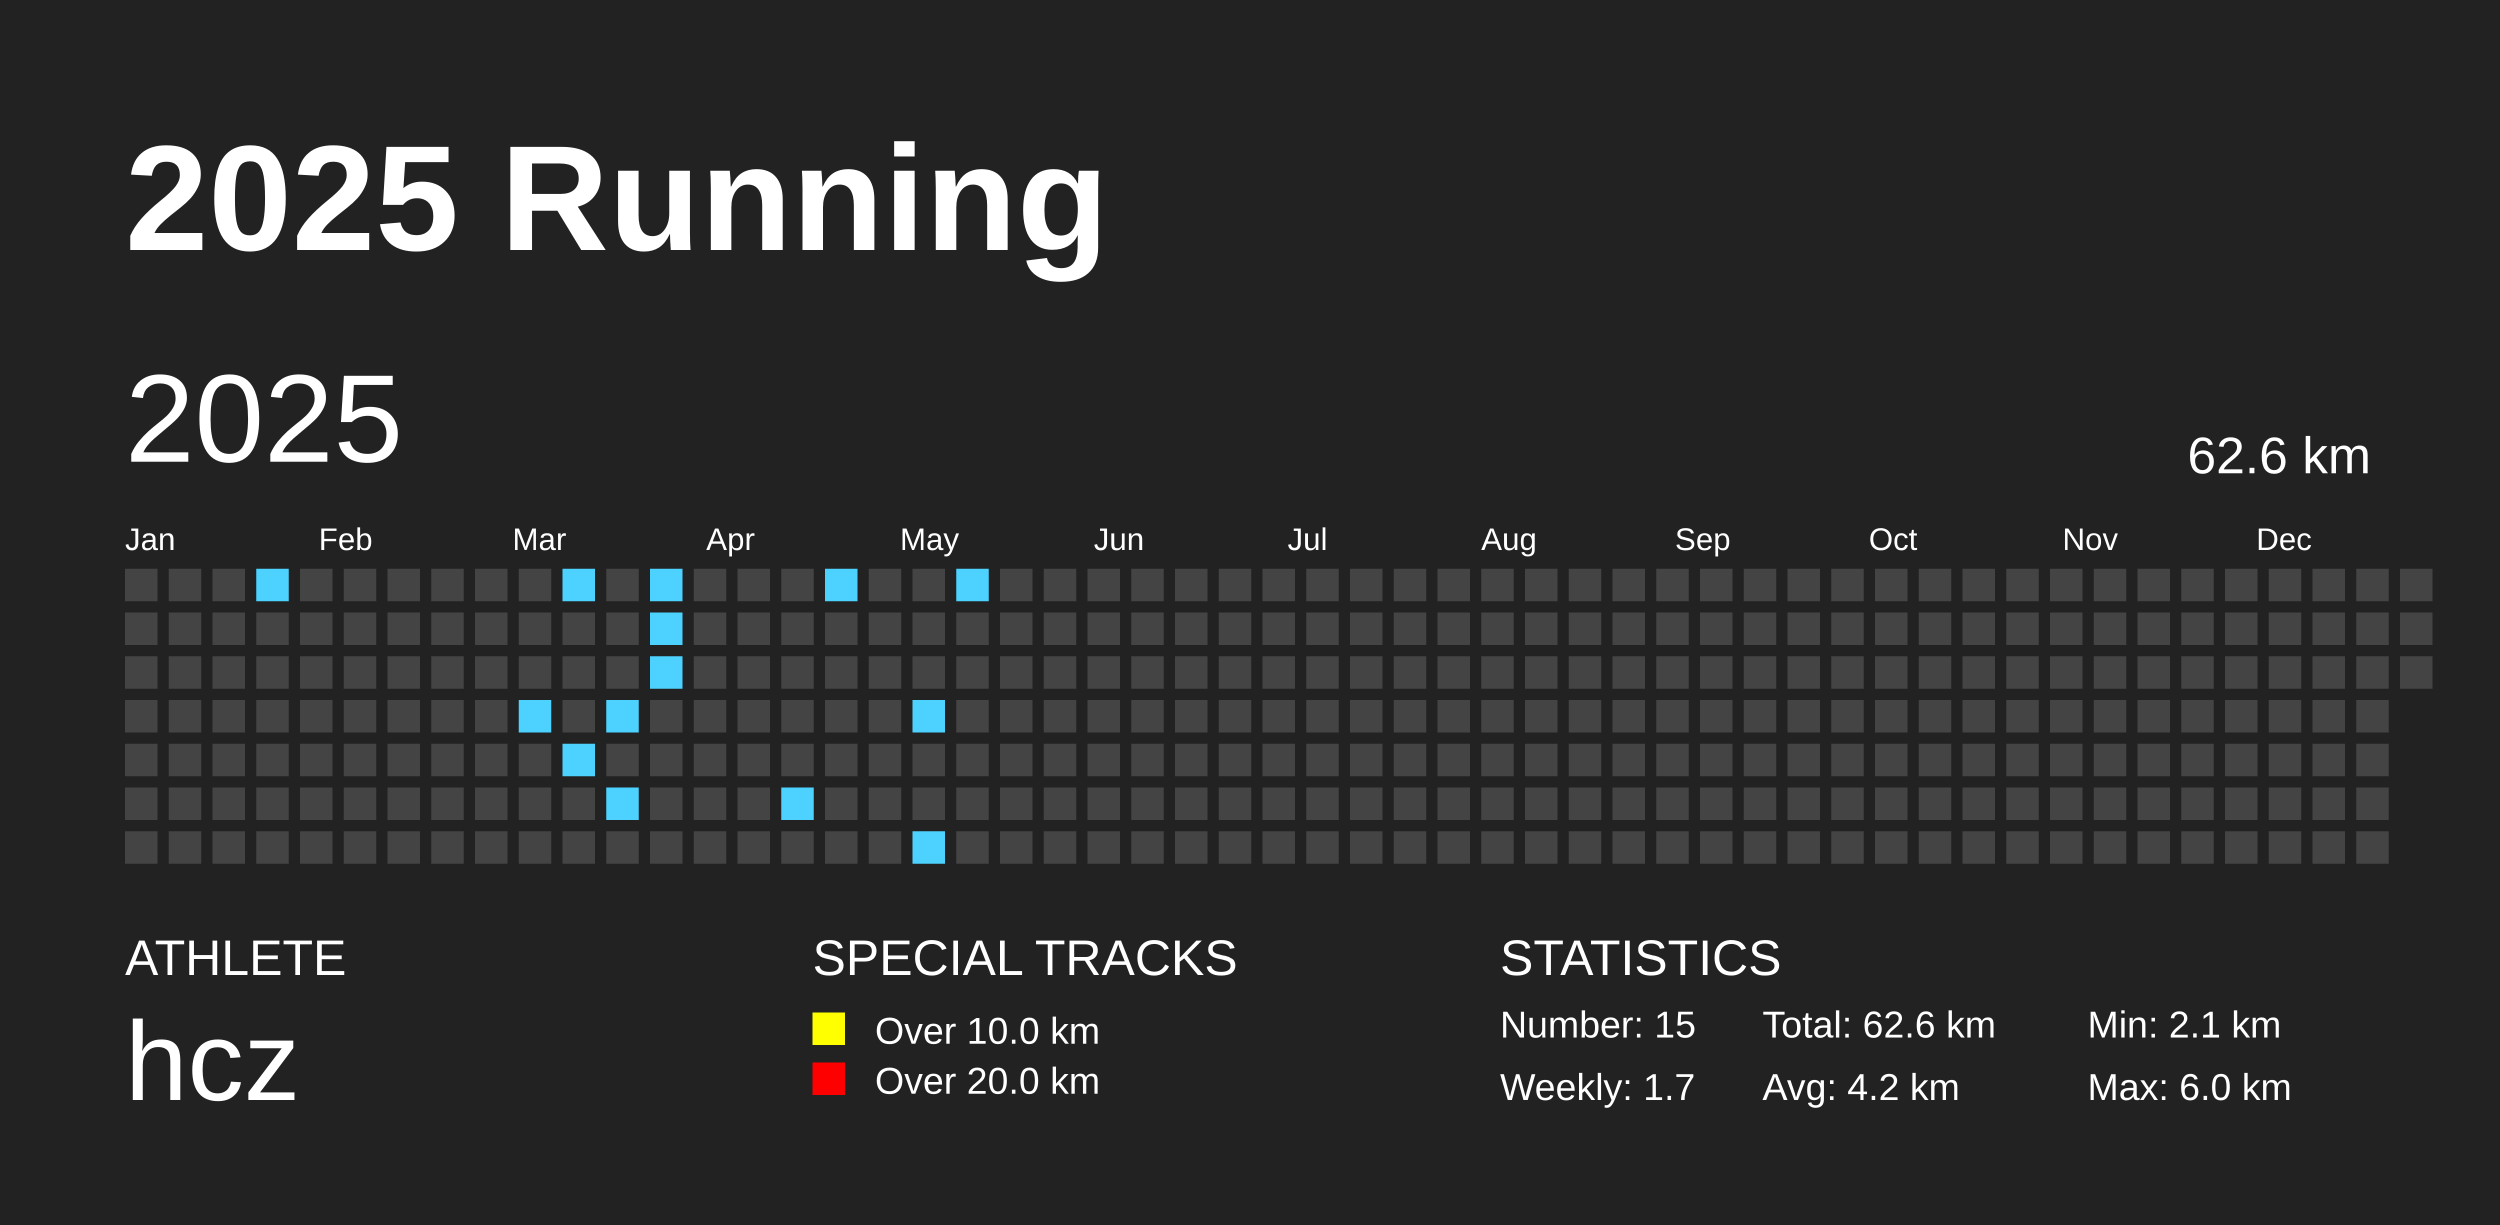
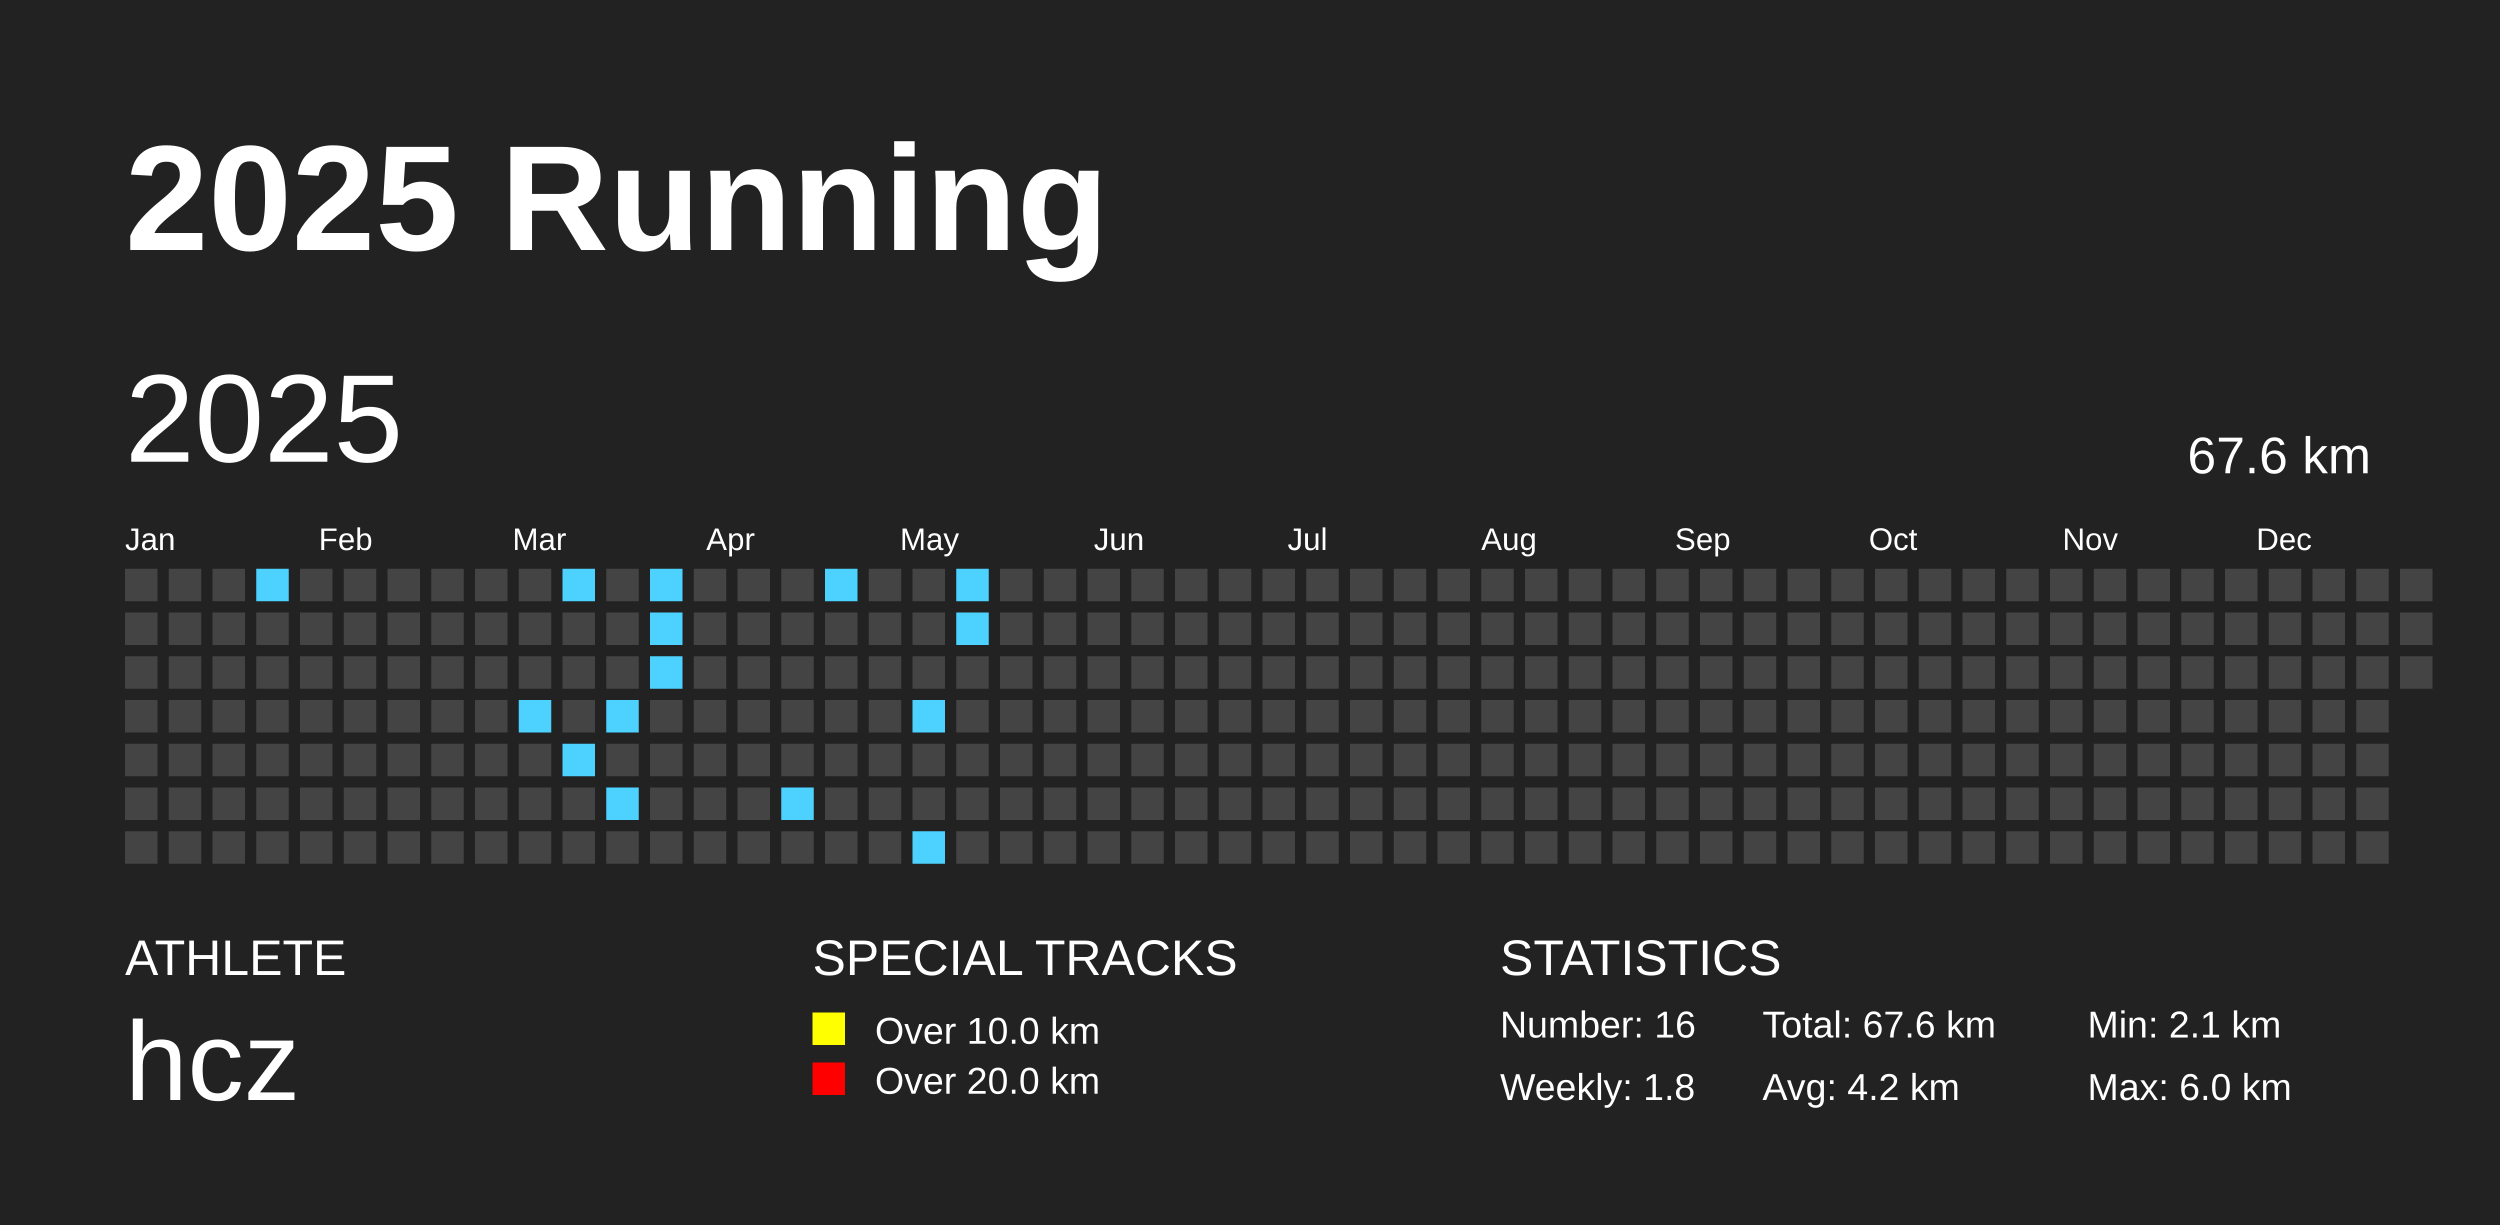
<svg xmlns="http://www.w3.org/2000/svg" baseProfile="full" height="98mm" version="1.1" viewBox="0,0,200,98" width="200mm">
  <defs />
  <rect fill="#222222" height="98" width="200" x="0" y="0" />
  <text fill="#FFFFFF" style="font-size:12px; font-family:Arial; font-weight:bold;" x="10" y="20">2025 Running</text>
  <text fill="#FFFFFF" style="font-size:4px; font-family:Arial" x="10" y="78">ATHLETE</text>
  <text fill="#FFFFFF" style="font-size:9px; font-family:Arial" x="10" y="88">hcz</text>
  <text fill="#FFFFFF" style="font-size:4px; font-family:Arial" x="65" y="78">SPECIAL TRACKS</text>
  <rect fill="yellow" height="2.6" width="2.6" x="65" y="81" />
  <text fill="#FFFFFF" style="font-size:3px; font-family:Arial" x="70" y="83.5">Over 10.0 km</text>
  <rect fill="red" height="2.6" width="2.6" x="65" y="85" />
  <text fill="#FFFFFF" style="font-size:3px; font-family:Arial" x="70" y="87.5">Over 20.0 km</text>
  <text fill="#FFFFFF" style="font-size:4px; font-family:Arial" x="120" y="78">STATISTICS</text>
-   <text fill="#FFFFFF" style="font-size:3px; font-family:Arial" x="120" y="83">Number: 15</text>
-   <text fill="#FFFFFF" style="font-size:3px; font-family:Arial" x="120" y="88">Weekly: 1.7</text>
-   <text fill="#FFFFFF" style="font-size:3px; font-family:Arial" x="141" y="83">Total: 62.6 km</text>
+   <text fill="#FFFFFF" style="font-size:3px; font-family:Arial" x="120" y="83">Number: 16</text>
+   <text fill="#FFFFFF" style="font-size:3px; font-family:Arial" x="120" y="88">Weekly: 1.8</text>
+   <text fill="#FFFFFF" style="font-size:3px; font-family:Arial" x="141" y="83">Total: 67.6 km</text>
  <text fill="#FFFFFF" style="font-size:3px; font-family:Arial" x="141" y="88">Avg: 4.2 km</text>
  <text fill="#FFFFFF" style="font-size:3px; font-family:Arial" x="167" y="83">Min: 2.1 km</text>
  <text fill="#FFFFFF" style="font-size:3px; font-family:Arial" x="167" y="88">Max: 6.0 km</text>
  <text dominant-baseline="hanging" fill="#FFFFFF" style="font-size:10.0px; font-family:Arial;" x="10" y="30">2025</text>
-   <text dominant-baseline="hanging" fill="#FFFFFF" style="font-size:4.125px; font-family:Arial;" x="175" y="35">62.6 km</text>
+   <text dominant-baseline="hanging" fill="#FFFFFF" style="font-size:4.125px; font-family:Arial;" x="175" y="35">67.6 km</text>
  <text fill="#FFFFFF" style="font-size:2.5px; font-family:Arial" x="10.0" y="44">Jan</text>
  <text fill="#FFFFFF" style="font-size:2.5px; font-family:Arial" x="25.5" y="44">Feb</text>
  <text fill="#FFFFFF" style="font-size:2.5px; font-family:Arial" x="41.0" y="44">Mar</text>
  <text fill="#FFFFFF" style="font-size:2.5px; font-family:Arial" x="56.5" y="44">Apr</text>
  <text fill="#FFFFFF" style="font-size:2.5px; font-family:Arial" x="72.0" y="44">May</text>
  <text fill="#FFFFFF" style="font-size:2.5px; font-family:Arial" x="87.5" y="44">Jun</text>
  <text fill="#FFFFFF" style="font-size:2.5px; font-family:Arial" x="103.0" y="44">Jul</text>
  <text fill="#FFFFFF" style="font-size:2.5px; font-family:Arial" x="118.5" y="44">Aug</text>
  <text fill="#FFFFFF" style="font-size:2.5px; font-family:Arial" x="134.0" y="44">Sep</text>
  <text fill="#FFFFFF" style="font-size:2.5px; font-family:Arial" x="149.5" y="44">Oct</text>
  <text fill="#FFFFFF" style="font-size:2.5px; font-family:Arial" x="165.0" y="44">Nov</text>
  <text fill="#FFFFFF" style="font-size:2.5px; font-family:Arial" x="180.5" y="44">Dec</text>
  <rect fill="#444444" height="2.6" width="2.6" x="10.0" y="45.5" />
  <rect fill="#444444" height="2.6" width="2.6" x="10.0" y="49.0" />
  <rect fill="#444444" height="2.6" width="2.6" x="10.0" y="52.5" />
  <rect fill="#444444" height="2.6" width="2.6" x="10.0" y="56.0" />
  <rect fill="#444444" height="2.6" width="2.6" x="10.0" y="59.5" />
  <rect fill="#444444" height="2.6" width="2.6" x="10.0" y="63.0" />
  <rect fill="#444444" height="2.6" width="2.6" x="10.0" y="66.5" />
  <rect fill="#444444" height="2.6" width="2.6" x="13.5" y="45.5" />
  <rect fill="#444444" height="2.6" width="2.6" x="13.5" y="49.0" />
  <rect fill="#444444" height="2.6" width="2.6" x="13.5" y="52.5" />
  <rect fill="#444444" height="2.6" width="2.6" x="13.5" y="56.0" />
  <rect fill="#444444" height="2.6" width="2.6" x="13.5" y="59.5" />
  <rect fill="#444444" height="2.6" width="2.6" x="13.5" y="63.0" />
  <rect fill="#444444" height="2.6" width="2.6" x="13.5" y="66.5" />
  <rect fill="#444444" height="2.6" width="2.6" x="17.0" y="45.5" />
  <rect fill="#444444" height="2.6" width="2.6" x="17.0" y="49.0" />
  <rect fill="#444444" height="2.6" width="2.6" x="17.0" y="52.5" />
  <rect fill="#444444" height="2.6" width="2.6" x="17.0" y="56.0" />
  <rect fill="#444444" height="2.6" width="2.6" x="17.0" y="59.5" />
  <rect fill="#444444" height="2.6" width="2.6" x="17.0" y="63.0" />
  <rect fill="#444444" height="2.6" width="2.6" x="17.0" y="66.5" />
  <rect fill="#4DD2FF" height="2.6" width="2.6" x="20.5" y="45.5" />
  <rect fill="#444444" height="2.6" width="2.6" x="20.5" y="49.0" />
  <rect fill="#444444" height="2.6" width="2.6" x="20.5" y="52.5" />
  <rect fill="#444444" height="2.6" width="2.6" x="20.5" y="56.0" />
  <rect fill="#444444" height="2.6" width="2.6" x="20.5" y="59.5" />
  <rect fill="#444444" height="2.6" width="2.6" x="20.5" y="63.0" />
  <rect fill="#444444" height="2.6" width="2.6" x="20.5" y="66.5" />
  <rect fill="#444444" height="2.6" width="2.6" x="24.0" y="45.5" />
  <rect fill="#444444" height="2.6" width="2.6" x="24.0" y="49.0" />
  <rect fill="#444444" height="2.6" width="2.6" x="24.0" y="52.5" />
  <rect fill="#444444" height="2.6" width="2.6" x="24.0" y="56.0" />
  <rect fill="#444444" height="2.6" width="2.6" x="24.0" y="59.5" />
  <rect fill="#444444" height="2.6" width="2.6" x="24.0" y="63.0" />
  <rect fill="#444444" height="2.6" width="2.6" x="24.0" y="66.5" />
  <rect fill="#444444" height="2.6" width="2.6" x="27.5" y="45.5" />
  <rect fill="#444444" height="2.6" width="2.6" x="27.5" y="49.0" />
  <rect fill="#444444" height="2.6" width="2.6" x="27.5" y="52.5" />
  <rect fill="#444444" height="2.6" width="2.6" x="27.5" y="56.0" />
  <rect fill="#444444" height="2.6" width="2.6" x="27.5" y="59.5" />
  <rect fill="#444444" height="2.6" width="2.6" x="27.5" y="63.0" />
  <rect fill="#444444" height="2.6" width="2.6" x="27.5" y="66.5" />
  <rect fill="#444444" height="2.6" width="2.6" x="31.0" y="45.5" />
  <rect fill="#444444" height="2.6" width="2.6" x="31.0" y="49.0" />
  <rect fill="#444444" height="2.6" width="2.6" x="31.0" y="52.5" />
  <rect fill="#444444" height="2.6" width="2.6" x="31.0" y="56.0" />
  <rect fill="#444444" height="2.6" width="2.6" x="31.0" y="59.5" />
  <rect fill="#444444" height="2.6" width="2.6" x="31.0" y="63.0" />
  <rect fill="#444444" height="2.6" width="2.6" x="31.0" y="66.5" />
  <rect fill="#444444" height="2.6" width="2.6" x="34.5" y="45.5" />
  <rect fill="#444444" height="2.6" width="2.6" x="34.5" y="49.0" />
  <rect fill="#444444" height="2.6" width="2.6" x="34.5" y="52.5" />
  <rect fill="#444444" height="2.6" width="2.6" x="34.5" y="56.0" />
  <rect fill="#444444" height="2.6" width="2.6" x="34.5" y="59.5" />
  <rect fill="#444444" height="2.6" width="2.6" x="34.5" y="63.0" />
  <rect fill="#444444" height="2.6" width="2.6" x="34.5" y="66.5" />
  <rect fill="#444444" height="2.6" width="2.6" x="38.0" y="45.5" />
  <rect fill="#444444" height="2.6" width="2.6" x="38.0" y="49.0" />
  <rect fill="#444444" height="2.6" width="2.6" x="38.0" y="52.5" />
  <rect fill="#444444" height="2.6" width="2.6" x="38.0" y="56.0" />
  <rect fill="#444444" height="2.6" width="2.6" x="38.0" y="59.5" />
  <rect fill="#444444" height="2.6" width="2.6" x="38.0" y="63.0" />
  <rect fill="#444444" height="2.6" width="2.6" x="38.0" y="66.5" />
  <rect fill="#444444" height="2.6" width="2.6" x="41.5" y="45.5" />
  <rect fill="#444444" height="2.6" width="2.6" x="41.5" y="49.0" />
  <rect fill="#444444" height="2.6" width="2.6" x="41.5" y="52.5" />
  <rect fill="#4DD2FF" height="2.6" width="2.6" x="41.5" y="56.0" />
  <rect fill="#444444" height="2.6" width="2.6" x="41.5" y="59.5" />
  <rect fill="#444444" height="2.6" width="2.6" x="41.5" y="63.0" />
  <rect fill="#444444" height="2.6" width="2.6" x="41.5" y="66.5" />
  <rect fill="#4DD2FF" height="2.6" width="2.6" x="45.0" y="45.5" />
  <rect fill="#444444" height="2.6" width="2.6" x="45.0" y="49.0" />
  <rect fill="#444444" height="2.6" width="2.6" x="45.0" y="52.5" />
  <rect fill="#444444" height="2.6" width="2.6" x="45.0" y="56.0" />
  <rect fill="#4DD2FF" height="2.6" width="2.6" x="45.0" y="59.5" />
  <rect fill="#444444" height="2.6" width="2.6" x="45.0" y="63.0" />
  <rect fill="#444444" height="2.6" width="2.6" x="45.0" y="66.5" />
  <rect fill="#444444" height="2.6" width="2.6" x="48.5" y="45.5" />
  <rect fill="#444444" height="2.6" width="2.6" x="48.5" y="49.0" />
  <rect fill="#444444" height="2.6" width="2.6" x="48.5" y="52.5" />
  <rect fill="#4DD2FF" height="2.6" width="2.6" x="48.5" y="56.0" />
  <rect fill="#444444" height="2.6" width="2.6" x="48.5" y="59.5" />
  <rect fill="#4DD2FF" height="2.6" width="2.6" x="48.5" y="63.0" />
  <rect fill="#444444" height="2.6" width="2.6" x="48.5" y="66.5" />
  <rect fill="#4DD2FF" height="2.6" width="2.6" x="52.0" y="45.5" />
  <rect fill="#4DD2FF" height="2.6" width="2.6" x="52.0" y="49.0" />
  <rect fill="#4DD2FF" height="2.6" width="2.6" x="52.0" y="52.5" />
  <rect fill="#444444" height="2.6" width="2.6" x="52.0" y="56.0" />
  <rect fill="#444444" height="2.6" width="2.6" x="52.0" y="59.5" />
  <rect fill="#444444" height="2.6" width="2.6" x="52.0" y="63.0" />
  <rect fill="#444444" height="2.6" width="2.6" x="52.0" y="66.5" />
  <rect fill="#444444" height="2.6" width="2.6" x="55.5" y="45.5" />
  <rect fill="#444444" height="2.6" width="2.6" x="55.5" y="49.0" />
  <rect fill="#444444" height="2.6" width="2.6" x="55.5" y="52.5" />
  <rect fill="#444444" height="2.6" width="2.6" x="55.5" y="56.0" />
  <rect fill="#444444" height="2.6" width="2.6" x="55.5" y="59.5" />
  <rect fill="#444444" height="2.6" width="2.6" x="55.5" y="63.0" />
  <rect fill="#444444" height="2.6" width="2.6" x="55.5" y="66.5" />
  <rect fill="#444444" height="2.6" width="2.6" x="59.0" y="45.5" />
  <rect fill="#444444" height="2.6" width="2.6" x="59.0" y="49.0" />
  <rect fill="#444444" height="2.6" width="2.6" x="59.0" y="52.5" />
  <rect fill="#444444" height="2.6" width="2.6" x="59.0" y="56.0" />
  <rect fill="#444444" height="2.6" width="2.6" x="59.0" y="59.5" />
  <rect fill="#444444" height="2.6" width="2.6" x="59.0" y="63.0" />
  <rect fill="#444444" height="2.6" width="2.6" x="59.0" y="66.5" />
  <rect fill="#444444" height="2.6" width="2.6" x="62.5" y="45.5" />
  <rect fill="#444444" height="2.6" width="2.6" x="62.5" y="49.0" />
  <rect fill="#444444" height="2.6" width="2.6" x="62.5" y="52.5" />
  <rect fill="#444444" height="2.6" width="2.6" x="62.5" y="56.0" />
  <rect fill="#444444" height="2.6" width="2.6" x="62.5" y="59.5" />
  <rect fill="#4DD2FF" height="2.6" width="2.6" x="62.5" y="63.0" />
  <rect fill="#444444" height="2.6" width="2.6" x="62.5" y="66.5" />
  <rect fill="#4DD2FF" height="2.6" width="2.6" x="66.0" y="45.5" />
  <rect fill="#444444" height="2.6" width="2.6" x="66.0" y="49.0" />
  <rect fill="#444444" height="2.6" width="2.6" x="66.0" y="52.5" />
  <rect fill="#444444" height="2.6" width="2.6" x="66.0" y="56.0" />
  <rect fill="#444444" height="2.6" width="2.6" x="66.0" y="59.5" />
  <rect fill="#444444" height="2.6" width="2.6" x="66.0" y="63.0" />
  <rect fill="#444444" height="2.6" width="2.6" x="66.0" y="66.5" />
  <rect fill="#444444" height="2.6" width="2.6" x="69.5" y="45.5" />
  <rect fill="#444444" height="2.6" width="2.6" x="69.5" y="49.0" />
  <rect fill="#444444" height="2.6" width="2.6" x="69.5" y="52.5" />
  <rect fill="#444444" height="2.6" width="2.6" x="69.5" y="56.0" />
  <rect fill="#444444" height="2.6" width="2.6" x="69.5" y="59.5" />
  <rect fill="#444444" height="2.6" width="2.6" x="69.5" y="63.0" />
  <rect fill="#444444" height="2.6" width="2.6" x="69.5" y="66.5" />
  <rect fill="#444444" height="2.6" width="2.6" x="73.0" y="45.5" />
  <rect fill="#444444" height="2.6" width="2.6" x="73.0" y="49.0" />
  <rect fill="#444444" height="2.6" width="2.6" x="73.0" y="52.5" />
  <rect fill="#4DD2FF" height="2.6" width="2.6" x="73.0" y="56.0" />
  <rect fill="#444444" height="2.6" width="2.6" x="73.0" y="59.5" />
  <rect fill="#444444" height="2.6" width="2.6" x="73.0" y="63.0" />
  <rect fill="#4DD2FF" height="2.6" width="2.6" x="73.0" y="66.5" />
  <rect fill="#4DD2FF" height="2.6" width="2.6" x="76.5" y="45.5" />
-   <rect fill="#444444" height="2.6" width="2.6" x="76.5" y="49.0" />
+   <rect fill="#4DD2FF" height="2.6" width="2.6" x="76.5" y="49.0" />
  <rect fill="#444444" height="2.6" width="2.6" x="76.5" y="52.5" />
  <rect fill="#444444" height="2.6" width="2.6" x="76.5" y="56.0" />
  <rect fill="#444444" height="2.6" width="2.6" x="76.5" y="59.5" />
  <rect fill="#444444" height="2.6" width="2.6" x="76.5" y="63.0" />
  <rect fill="#444444" height="2.6" width="2.6" x="76.5" y="66.5" />
  <rect fill="#444444" height="2.6" width="2.6" x="80.0" y="45.5" />
  <rect fill="#444444" height="2.6" width="2.6" x="80.0" y="49.0" />
  <rect fill="#444444" height="2.6" width="2.6" x="80.0" y="52.5" />
  <rect fill="#444444" height="2.6" width="2.6" x="80.0" y="56.0" />
  <rect fill="#444444" height="2.6" width="2.6" x="80.0" y="59.5" />
  <rect fill="#444444" height="2.6" width="2.6" x="80.0" y="63.0" />
  <rect fill="#444444" height="2.6" width="2.6" x="80.0" y="66.5" />
  <rect fill="#444444" height="2.6" width="2.6" x="83.5" y="45.5" />
  <rect fill="#444444" height="2.6" width="2.6" x="83.5" y="49.0" />
  <rect fill="#444444" height="2.6" width="2.6" x="83.5" y="52.5" />
  <rect fill="#444444" height="2.6" width="2.6" x="83.5" y="56.0" />
  <rect fill="#444444" height="2.6" width="2.6" x="83.5" y="59.5" />
  <rect fill="#444444" height="2.6" width="2.6" x="83.5" y="63.0" />
  <rect fill="#444444" height="2.6" width="2.6" x="83.5" y="66.5" />
  <rect fill="#444444" height="2.6" width="2.6" x="87.0" y="45.5" />
  <rect fill="#444444" height="2.6" width="2.6" x="87.0" y="49.0" />
  <rect fill="#444444" height="2.6" width="2.6" x="87.0" y="52.5" />
  <rect fill="#444444" height="2.6" width="2.6" x="87.0" y="56.0" />
  <rect fill="#444444" height="2.6" width="2.6" x="87.0" y="59.5" />
  <rect fill="#444444" height="2.6" width="2.6" x="87.0" y="63.0" />
  <rect fill="#444444" height="2.6" width="2.6" x="87.0" y="66.5" />
  <rect fill="#444444" height="2.6" width="2.6" x="90.5" y="45.5" />
  <rect fill="#444444" height="2.6" width="2.6" x="90.5" y="49.0" />
  <rect fill="#444444" height="2.6" width="2.6" x="90.5" y="52.5" />
  <rect fill="#444444" height="2.6" width="2.6" x="90.5" y="56.0" />
  <rect fill="#444444" height="2.6" width="2.6" x="90.5" y="59.5" />
  <rect fill="#444444" height="2.6" width="2.6" x="90.5" y="63.0" />
  <rect fill="#444444" height="2.6" width="2.6" x="90.5" y="66.5" />
  <rect fill="#444444" height="2.6" width="2.6" x="94.0" y="45.5" />
  <rect fill="#444444" height="2.6" width="2.6" x="94.0" y="49.0" />
  <rect fill="#444444" height="2.6" width="2.6" x="94.0" y="52.5" />
  <rect fill="#444444" height="2.6" width="2.6" x="94.0" y="56.0" />
  <rect fill="#444444" height="2.6" width="2.6" x="94.0" y="59.5" />
  <rect fill="#444444" height="2.6" width="2.6" x="94.0" y="63.0" />
  <rect fill="#444444" height="2.6" width="2.6" x="94.0" y="66.5" />
  <rect fill="#444444" height="2.6" width="2.6" x="97.5" y="45.5" />
  <rect fill="#444444" height="2.6" width="2.6" x="97.5" y="49.0" />
  <rect fill="#444444" height="2.6" width="2.6" x="97.5" y="52.5" />
  <rect fill="#444444" height="2.6" width="2.6" x="97.5" y="56.0" />
  <rect fill="#444444" height="2.6" width="2.6" x="97.5" y="59.5" />
  <rect fill="#444444" height="2.6" width="2.6" x="97.5" y="63.0" />
  <rect fill="#444444" height="2.6" width="2.6" x="97.5" y="66.5" />
  <rect fill="#444444" height="2.6" width="2.6" x="101.0" y="45.5" />
  <rect fill="#444444" height="2.6" width="2.6" x="101.0" y="49.0" />
  <rect fill="#444444" height="2.6" width="2.6" x="101.0" y="52.5" />
  <rect fill="#444444" height="2.6" width="2.6" x="101.0" y="56.0" />
  <rect fill="#444444" height="2.6" width="2.6" x="101.0" y="59.5" />
  <rect fill="#444444" height="2.6" width="2.6" x="101.0" y="63.0" />
  <rect fill="#444444" height="2.6" width="2.6" x="101.0" y="66.5" />
  <rect fill="#444444" height="2.6" width="2.6" x="104.5" y="45.5" />
  <rect fill="#444444" height="2.6" width="2.6" x="104.5" y="49.0" />
  <rect fill="#444444" height="2.6" width="2.6" x="104.5" y="52.5" />
  <rect fill="#444444" height="2.6" width="2.6" x="104.5" y="56.0" />
  <rect fill="#444444" height="2.6" width="2.6" x="104.5" y="59.5" />
  <rect fill="#444444" height="2.6" width="2.6" x="104.5" y="63.0" />
  <rect fill="#444444" height="2.6" width="2.6" x="104.5" y="66.5" />
  <rect fill="#444444" height="2.6" width="2.6" x="108.0" y="45.5" />
  <rect fill="#444444" height="2.6" width="2.6" x="108.0" y="49.0" />
  <rect fill="#444444" height="2.6" width="2.6" x="108.0" y="52.5" />
  <rect fill="#444444" height="2.6" width="2.6" x="108.0" y="56.0" />
  <rect fill="#444444" height="2.6" width="2.6" x="108.0" y="59.5" />
  <rect fill="#444444" height="2.6" width="2.6" x="108.0" y="63.0" />
  <rect fill="#444444" height="2.6" width="2.6" x="108.0" y="66.5" />
  <rect fill="#444444" height="2.6" width="2.6" x="111.5" y="45.5" />
  <rect fill="#444444" height="2.6" width="2.6" x="111.5" y="49.0" />
  <rect fill="#444444" height="2.6" width="2.6" x="111.5" y="52.5" />
  <rect fill="#444444" height="2.6" width="2.6" x="111.5" y="56.0" />
  <rect fill="#444444" height="2.6" width="2.6" x="111.5" y="59.5" />
  <rect fill="#444444" height="2.6" width="2.6" x="111.5" y="63.0" />
  <rect fill="#444444" height="2.6" width="2.6" x="111.5" y="66.5" />
  <rect fill="#444444" height="2.6" width="2.6" x="115.0" y="45.5" />
  <rect fill="#444444" height="2.6" width="2.6" x="115.0" y="49.0" />
  <rect fill="#444444" height="2.6" width="2.6" x="115.0" y="52.5" />
  <rect fill="#444444" height="2.6" width="2.6" x="115.0" y="56.0" />
  <rect fill="#444444" height="2.6" width="2.6" x="115.0" y="59.5" />
  <rect fill="#444444" height="2.6" width="2.6" x="115.0" y="63.0" />
  <rect fill="#444444" height="2.6" width="2.6" x="115.0" y="66.5" />
  <rect fill="#444444" height="2.6" width="2.6" x="118.5" y="45.5" />
  <rect fill="#444444" height="2.6" width="2.6" x="118.5" y="49.0" />
  <rect fill="#444444" height="2.6" width="2.6" x="118.5" y="52.5" />
  <rect fill="#444444" height="2.6" width="2.6" x="118.5" y="56.0" />
  <rect fill="#444444" height="2.6" width="2.6" x="118.5" y="59.5" />
  <rect fill="#444444" height="2.6" width="2.6" x="118.5" y="63.0" />
  <rect fill="#444444" height="2.6" width="2.6" x="118.5" y="66.5" />
  <rect fill="#444444" height="2.6" width="2.6" x="122.0" y="45.5" />
  <rect fill="#444444" height="2.6" width="2.6" x="122.0" y="49.0" />
  <rect fill="#444444" height="2.6" width="2.6" x="122.0" y="52.5" />
  <rect fill="#444444" height="2.6" width="2.6" x="122.0" y="56.0" />
  <rect fill="#444444" height="2.6" width="2.6" x="122.0" y="59.5" />
  <rect fill="#444444" height="2.6" width="2.6" x="122.0" y="63.0" />
  <rect fill="#444444" height="2.6" width="2.6" x="122.0" y="66.5" />
  <rect fill="#444444" height="2.6" width="2.6" x="125.5" y="45.5" />
  <rect fill="#444444" height="2.6" width="2.6" x="125.5" y="49.0" />
  <rect fill="#444444" height="2.6" width="2.6" x="125.5" y="52.5" />
  <rect fill="#444444" height="2.6" width="2.6" x="125.5" y="56.0" />
  <rect fill="#444444" height="2.6" width="2.6" x="125.5" y="59.5" />
  <rect fill="#444444" height="2.6" width="2.6" x="125.5" y="63.0" />
  <rect fill="#444444" height="2.6" width="2.6" x="125.5" y="66.5" />
  <rect fill="#444444" height="2.6" width="2.6" x="129.0" y="45.5" />
  <rect fill="#444444" height="2.6" width="2.6" x="129.0" y="49.0" />
  <rect fill="#444444" height="2.6" width="2.6" x="129.0" y="52.5" />
  <rect fill="#444444" height="2.6" width="2.6" x="129.0" y="56.0" />
  <rect fill="#444444" height="2.6" width="2.6" x="129.0" y="59.5" />
  <rect fill="#444444" height="2.6" width="2.6" x="129.0" y="63.0" />
  <rect fill="#444444" height="2.6" width="2.6" x="129.0" y="66.5" />
  <rect fill="#444444" height="2.6" width="2.6" x="132.5" y="45.5" />
  <rect fill="#444444" height="2.6" width="2.6" x="132.5" y="49.0" />
  <rect fill="#444444" height="2.6" width="2.6" x="132.5" y="52.5" />
  <rect fill="#444444" height="2.6" width="2.6" x="132.5" y="56.0" />
  <rect fill="#444444" height="2.6" width="2.6" x="132.5" y="59.5" />
  <rect fill="#444444" height="2.6" width="2.6" x="132.5" y="63.0" />
  <rect fill="#444444" height="2.6" width="2.6" x="132.5" y="66.5" />
  <rect fill="#444444" height="2.6" width="2.6" x="136.0" y="45.5" />
  <rect fill="#444444" height="2.6" width="2.6" x="136.0" y="49.0" />
  <rect fill="#444444" height="2.6" width="2.6" x="136.0" y="52.5" />
  <rect fill="#444444" height="2.6" width="2.6" x="136.0" y="56.0" />
  <rect fill="#444444" height="2.6" width="2.6" x="136.0" y="59.5" />
  <rect fill="#444444" height="2.6" width="2.6" x="136.0" y="63.0" />
  <rect fill="#444444" height="2.6" width="2.6" x="136.0" y="66.5" />
  <rect fill="#444444" height="2.6" width="2.6" x="139.5" y="45.5" />
  <rect fill="#444444" height="2.6" width="2.6" x="139.5" y="49.0" />
  <rect fill="#444444" height="2.6" width="2.6" x="139.5" y="52.5" />
  <rect fill="#444444" height="2.6" width="2.6" x="139.5" y="56.0" />
  <rect fill="#444444" height="2.6" width="2.6" x="139.5" y="59.5" />
  <rect fill="#444444" height="2.6" width="2.6" x="139.5" y="63.0" />
  <rect fill="#444444" height="2.6" width="2.6" x="139.5" y="66.5" />
  <rect fill="#444444" height="2.6" width="2.6" x="143.0" y="45.5" />
  <rect fill="#444444" height="2.6" width="2.6" x="143.0" y="49.0" />
  <rect fill="#444444" height="2.6" width="2.6" x="143.0" y="52.5" />
  <rect fill="#444444" height="2.6" width="2.6" x="143.0" y="56.0" />
  <rect fill="#444444" height="2.6" width="2.6" x="143.0" y="59.5" />
  <rect fill="#444444" height="2.6" width="2.6" x="143.0" y="63.0" />
  <rect fill="#444444" height="2.6" width="2.6" x="143.0" y="66.5" />
  <rect fill="#444444" height="2.6" width="2.6" x="146.5" y="45.5" />
  <rect fill="#444444" height="2.6" width="2.6" x="146.5" y="49.0" />
  <rect fill="#444444" height="2.6" width="2.6" x="146.5" y="52.5" />
  <rect fill="#444444" height="2.6" width="2.6" x="146.5" y="56.0" />
  <rect fill="#444444" height="2.6" width="2.6" x="146.5" y="59.5" />
  <rect fill="#444444" height="2.6" width="2.6" x="146.5" y="63.0" />
  <rect fill="#444444" height="2.6" width="2.6" x="146.5" y="66.5" />
  <rect fill="#444444" height="2.6" width="2.6" x="150.0" y="45.5" />
  <rect fill="#444444" height="2.6" width="2.6" x="150.0" y="49.0" />
  <rect fill="#444444" height="2.6" width="2.6" x="150.0" y="52.5" />
  <rect fill="#444444" height="2.6" width="2.6" x="150.0" y="56.0" />
  <rect fill="#444444" height="2.6" width="2.6" x="150.0" y="59.5" />
  <rect fill="#444444" height="2.6" width="2.6" x="150.0" y="63.0" />
  <rect fill="#444444" height="2.6" width="2.6" x="150.0" y="66.5" />
  <rect fill="#444444" height="2.6" width="2.6" x="153.5" y="45.5" />
  <rect fill="#444444" height="2.6" width="2.6" x="153.5" y="49.0" />
  <rect fill="#444444" height="2.6" width="2.6" x="153.5" y="52.5" />
  <rect fill="#444444" height="2.6" width="2.6" x="153.5" y="56.0" />
  <rect fill="#444444" height="2.6" width="2.6" x="153.5" y="59.5" />
  <rect fill="#444444" height="2.6" width="2.6" x="153.5" y="63.0" />
  <rect fill="#444444" height="2.6" width="2.6" x="153.5" y="66.5" />
  <rect fill="#444444" height="2.6" width="2.6" x="157.0" y="45.5" />
  <rect fill="#444444" height="2.6" width="2.6" x="157.0" y="49.0" />
  <rect fill="#444444" height="2.6" width="2.6" x="157.0" y="52.5" />
  <rect fill="#444444" height="2.6" width="2.6" x="157.0" y="56.0" />
  <rect fill="#444444" height="2.6" width="2.6" x="157.0" y="59.5" />
  <rect fill="#444444" height="2.6" width="2.6" x="157.0" y="63.0" />
  <rect fill="#444444" height="2.6" width="2.6" x="157.0" y="66.5" />
  <rect fill="#444444" height="2.6" width="2.6" x="160.5" y="45.5" />
  <rect fill="#444444" height="2.6" width="2.6" x="160.5" y="49.0" />
  <rect fill="#444444" height="2.6" width="2.6" x="160.5" y="52.5" />
  <rect fill="#444444" height="2.6" width="2.6" x="160.5" y="56.0" />
  <rect fill="#444444" height="2.6" width="2.6" x="160.5" y="59.5" />
  <rect fill="#444444" height="2.6" width="2.6" x="160.5" y="63.0" />
  <rect fill="#444444" height="2.6" width="2.6" x="160.5" y="66.5" />
  <rect fill="#444444" height="2.6" width="2.6" x="164.0" y="45.5" />
  <rect fill="#444444" height="2.6" width="2.6" x="164.0" y="49.0" />
  <rect fill="#444444" height="2.6" width="2.6" x="164.0" y="52.5" />
  <rect fill="#444444" height="2.6" width="2.6" x="164.0" y="56.0" />
  <rect fill="#444444" height="2.6" width="2.6" x="164.0" y="59.5" />
  <rect fill="#444444" height="2.6" width="2.6" x="164.0" y="63.0" />
  <rect fill="#444444" height="2.6" width="2.6" x="164.0" y="66.5" />
  <rect fill="#444444" height="2.6" width="2.6" x="167.5" y="45.5" />
  <rect fill="#444444" height="2.6" width="2.6" x="167.5" y="49.0" />
  <rect fill="#444444" height="2.6" width="2.6" x="167.5" y="52.5" />
  <rect fill="#444444" height="2.6" width="2.6" x="167.5" y="56.0" />
  <rect fill="#444444" height="2.6" width="2.6" x="167.5" y="59.5" />
  <rect fill="#444444" height="2.6" width="2.6" x="167.5" y="63.0" />
  <rect fill="#444444" height="2.6" width="2.6" x="167.5" y="66.5" />
  <rect fill="#444444" height="2.6" width="2.6" x="171.0" y="45.5" />
  <rect fill="#444444" height="2.6" width="2.6" x="171.0" y="49.0" />
  <rect fill="#444444" height="2.6" width="2.6" x="171.0" y="52.5" />
  <rect fill="#444444" height="2.6" width="2.6" x="171.0" y="56.0" />
  <rect fill="#444444" height="2.6" width="2.6" x="171.0" y="59.5" />
  <rect fill="#444444" height="2.6" width="2.6" x="171.0" y="63.0" />
  <rect fill="#444444" height="2.6" width="2.6" x="171.0" y="66.5" />
  <rect fill="#444444" height="2.6" width="2.6" x="174.5" y="45.5" />
  <rect fill="#444444" height="2.6" width="2.6" x="174.5" y="49.0" />
  <rect fill="#444444" height="2.6" width="2.6" x="174.5" y="52.5" />
  <rect fill="#444444" height="2.6" width="2.6" x="174.5" y="56.0" />
  <rect fill="#444444" height="2.6" width="2.6" x="174.5" y="59.5" />
  <rect fill="#444444" height="2.6" width="2.6" x="174.5" y="63.0" />
  <rect fill="#444444" height="2.6" width="2.6" x="174.5" y="66.5" />
  <rect fill="#444444" height="2.6" width="2.6" x="178.0" y="45.5" />
  <rect fill="#444444" height="2.6" width="2.6" x="178.0" y="49.0" />
  <rect fill="#444444" height="2.6" width="2.6" x="178.0" y="52.5" />
  <rect fill="#444444" height="2.6" width="2.6" x="178.0" y="56.0" />
  <rect fill="#444444" height="2.6" width="2.6" x="178.0" y="59.5" />
  <rect fill="#444444" height="2.6" width="2.6" x="178.0" y="63.0" />
  <rect fill="#444444" height="2.6" width="2.6" x="178.0" y="66.5" />
  <rect fill="#444444" height="2.6" width="2.6" x="181.5" y="45.5" />
  <rect fill="#444444" height="2.6" width="2.6" x="181.5" y="49.0" />
  <rect fill="#444444" height="2.6" width="2.6" x="181.5" y="52.5" />
  <rect fill="#444444" height="2.6" width="2.6" x="181.5" y="56.0" />
  <rect fill="#444444" height="2.6" width="2.6" x="181.5" y="59.5" />
  <rect fill="#444444" height="2.6" width="2.6" x="181.5" y="63.0" />
  <rect fill="#444444" height="2.6" width="2.6" x="181.5" y="66.5" />
  <rect fill="#444444" height="2.6" width="2.6" x="185.0" y="45.5" />
  <rect fill="#444444" height="2.6" width="2.6" x="185.0" y="49.0" />
  <rect fill="#444444" height="2.6" width="2.6" x="185.0" y="52.5" />
  <rect fill="#444444" height="2.6" width="2.6" x="185.0" y="56.0" />
  <rect fill="#444444" height="2.6" width="2.6" x="185.0" y="59.5" />
  <rect fill="#444444" height="2.6" width="2.6" x="185.0" y="63.0" />
  <rect fill="#444444" height="2.6" width="2.6" x="185.0" y="66.5" />
  <rect fill="#444444" height="2.6" width="2.6" x="188.5" y="45.5" />
  <rect fill="#444444" height="2.6" width="2.6" x="188.5" y="49.0" />
  <rect fill="#444444" height="2.6" width="2.6" x="188.5" y="52.5" />
  <rect fill="#444444" height="2.6" width="2.6" x="188.5" y="56.0" />
  <rect fill="#444444" height="2.6" width="2.6" x="188.5" y="59.5" />
  <rect fill="#444444" height="2.6" width="2.6" x="188.5" y="63.0" />
  <rect fill="#444444" height="2.6" width="2.6" x="188.5" y="66.5" />
  <rect fill="#444444" height="2.6" width="2.6" x="192.0" y="45.5" />
  <rect fill="#444444" height="2.6" width="2.6" x="192.0" y="49.0" />
  <rect fill="#444444" height="2.6" width="2.6" x="192.0" y="52.5" />
</svg>
